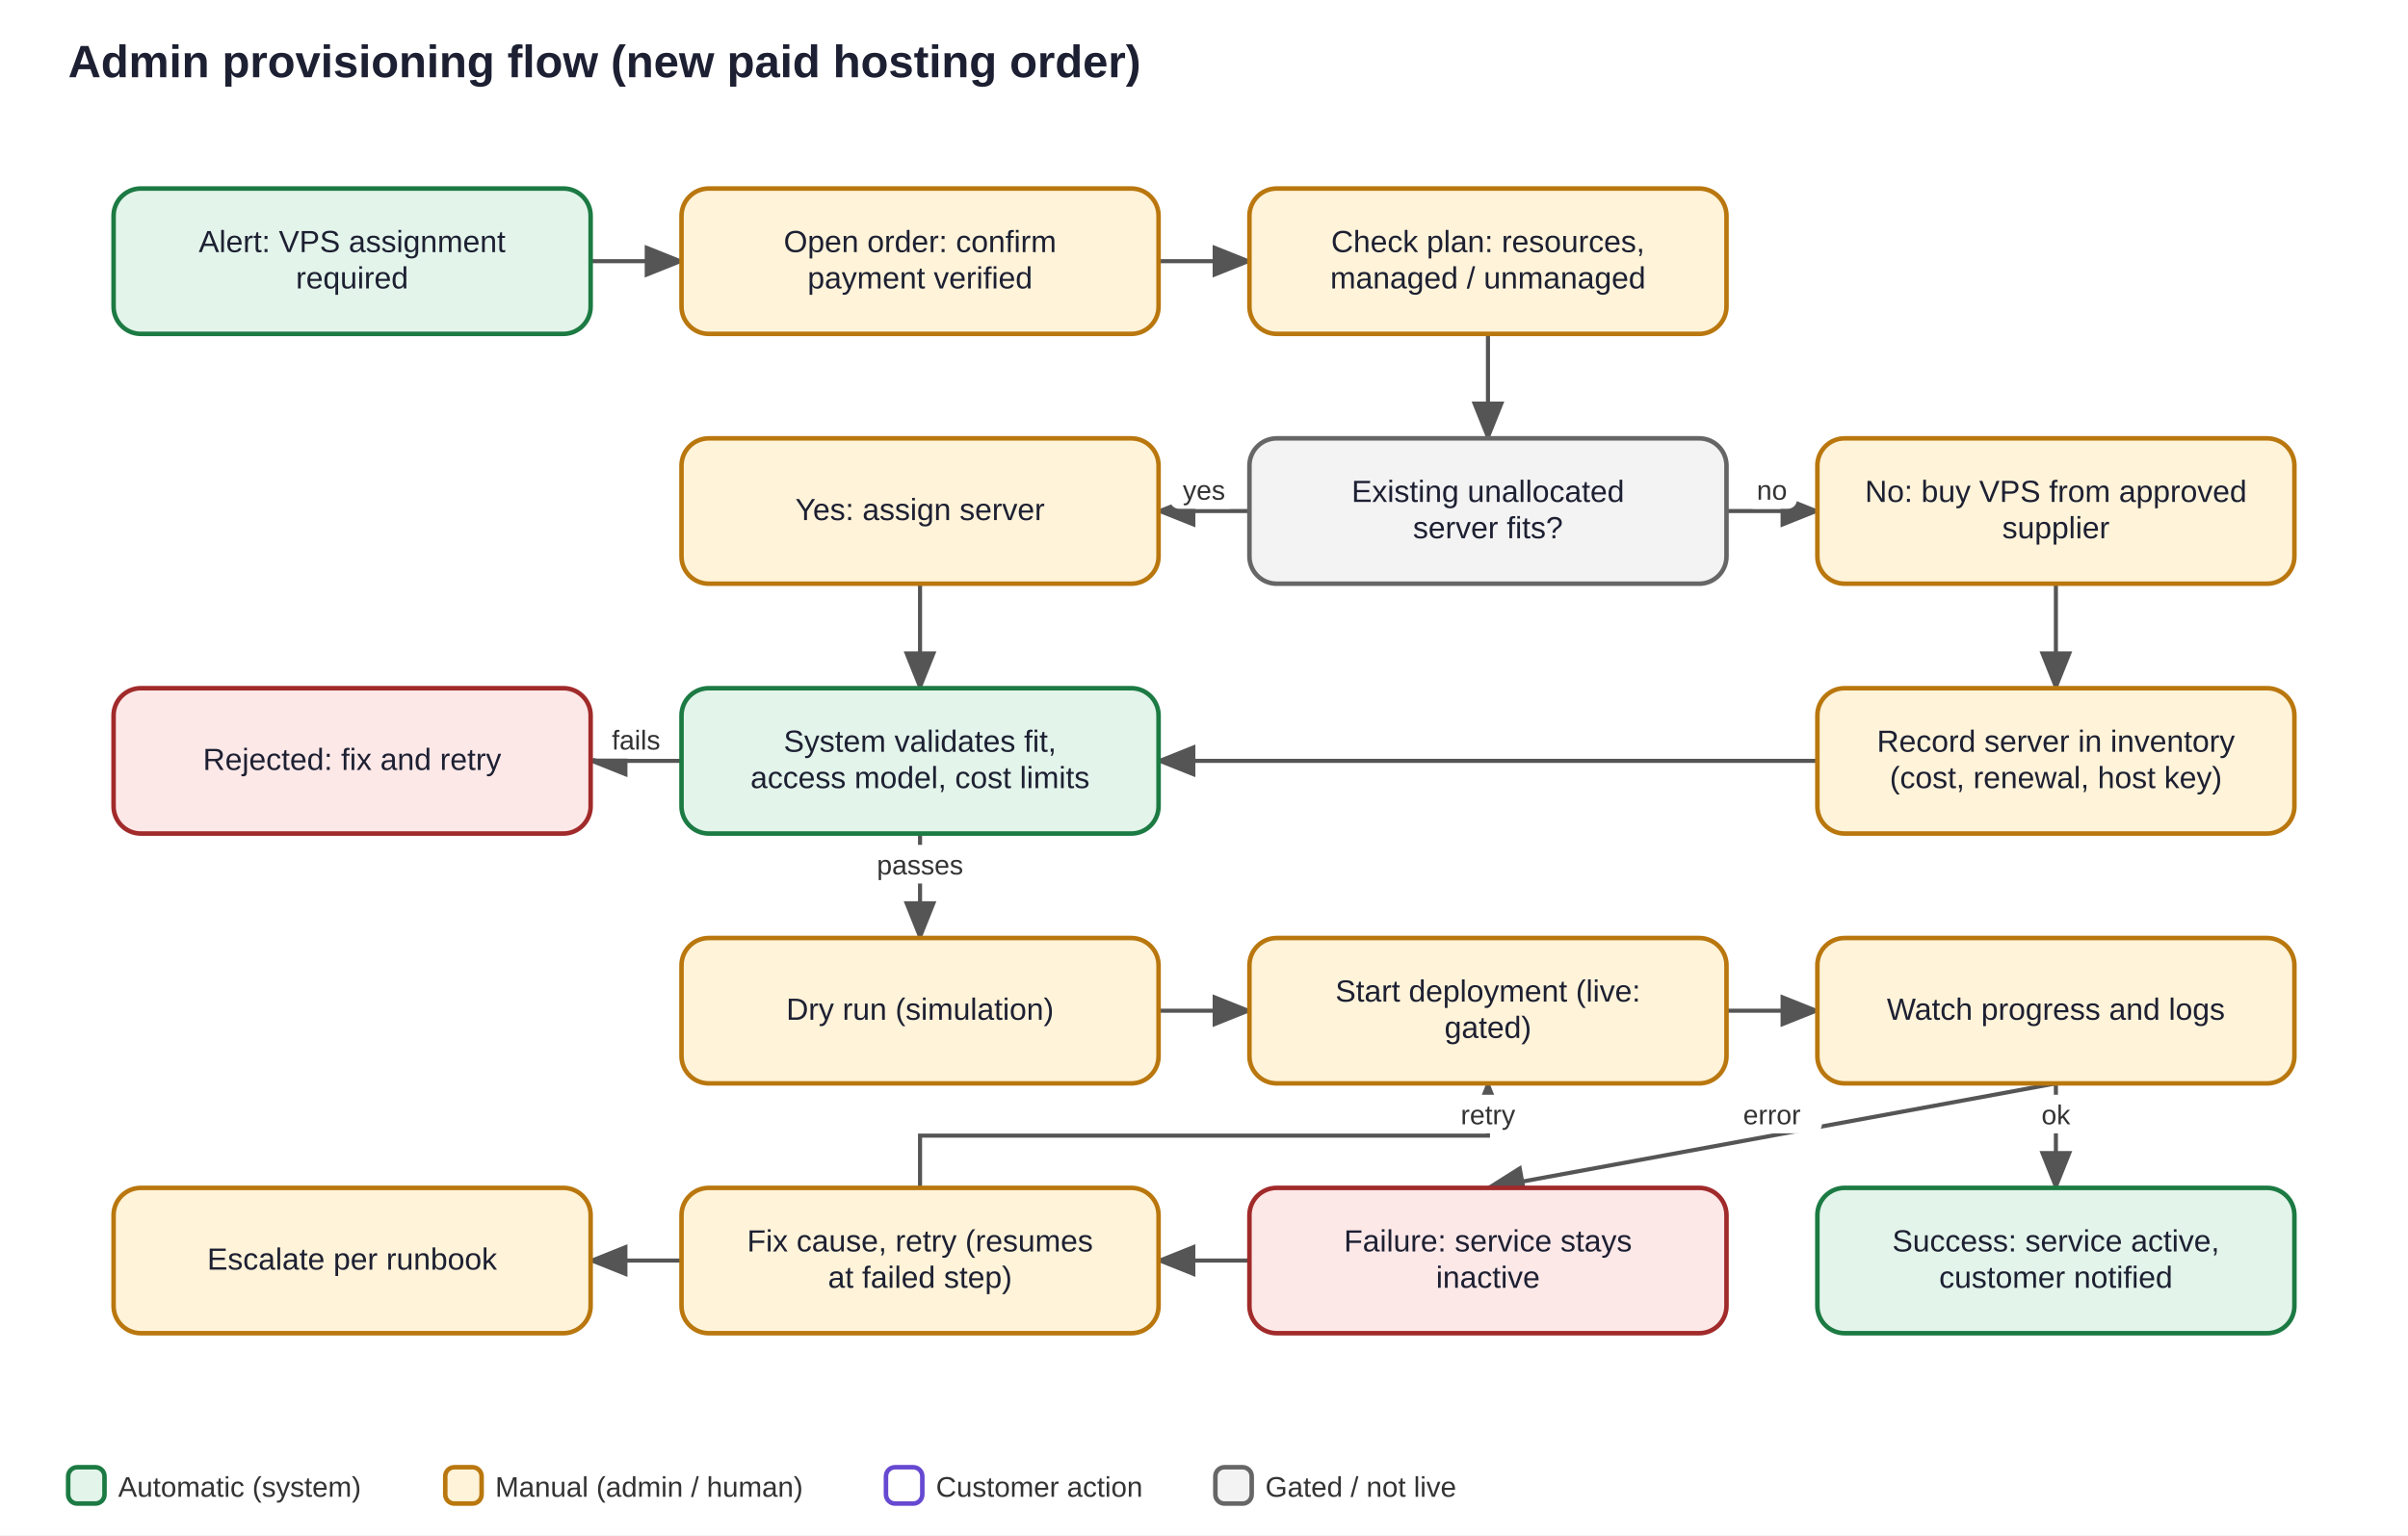
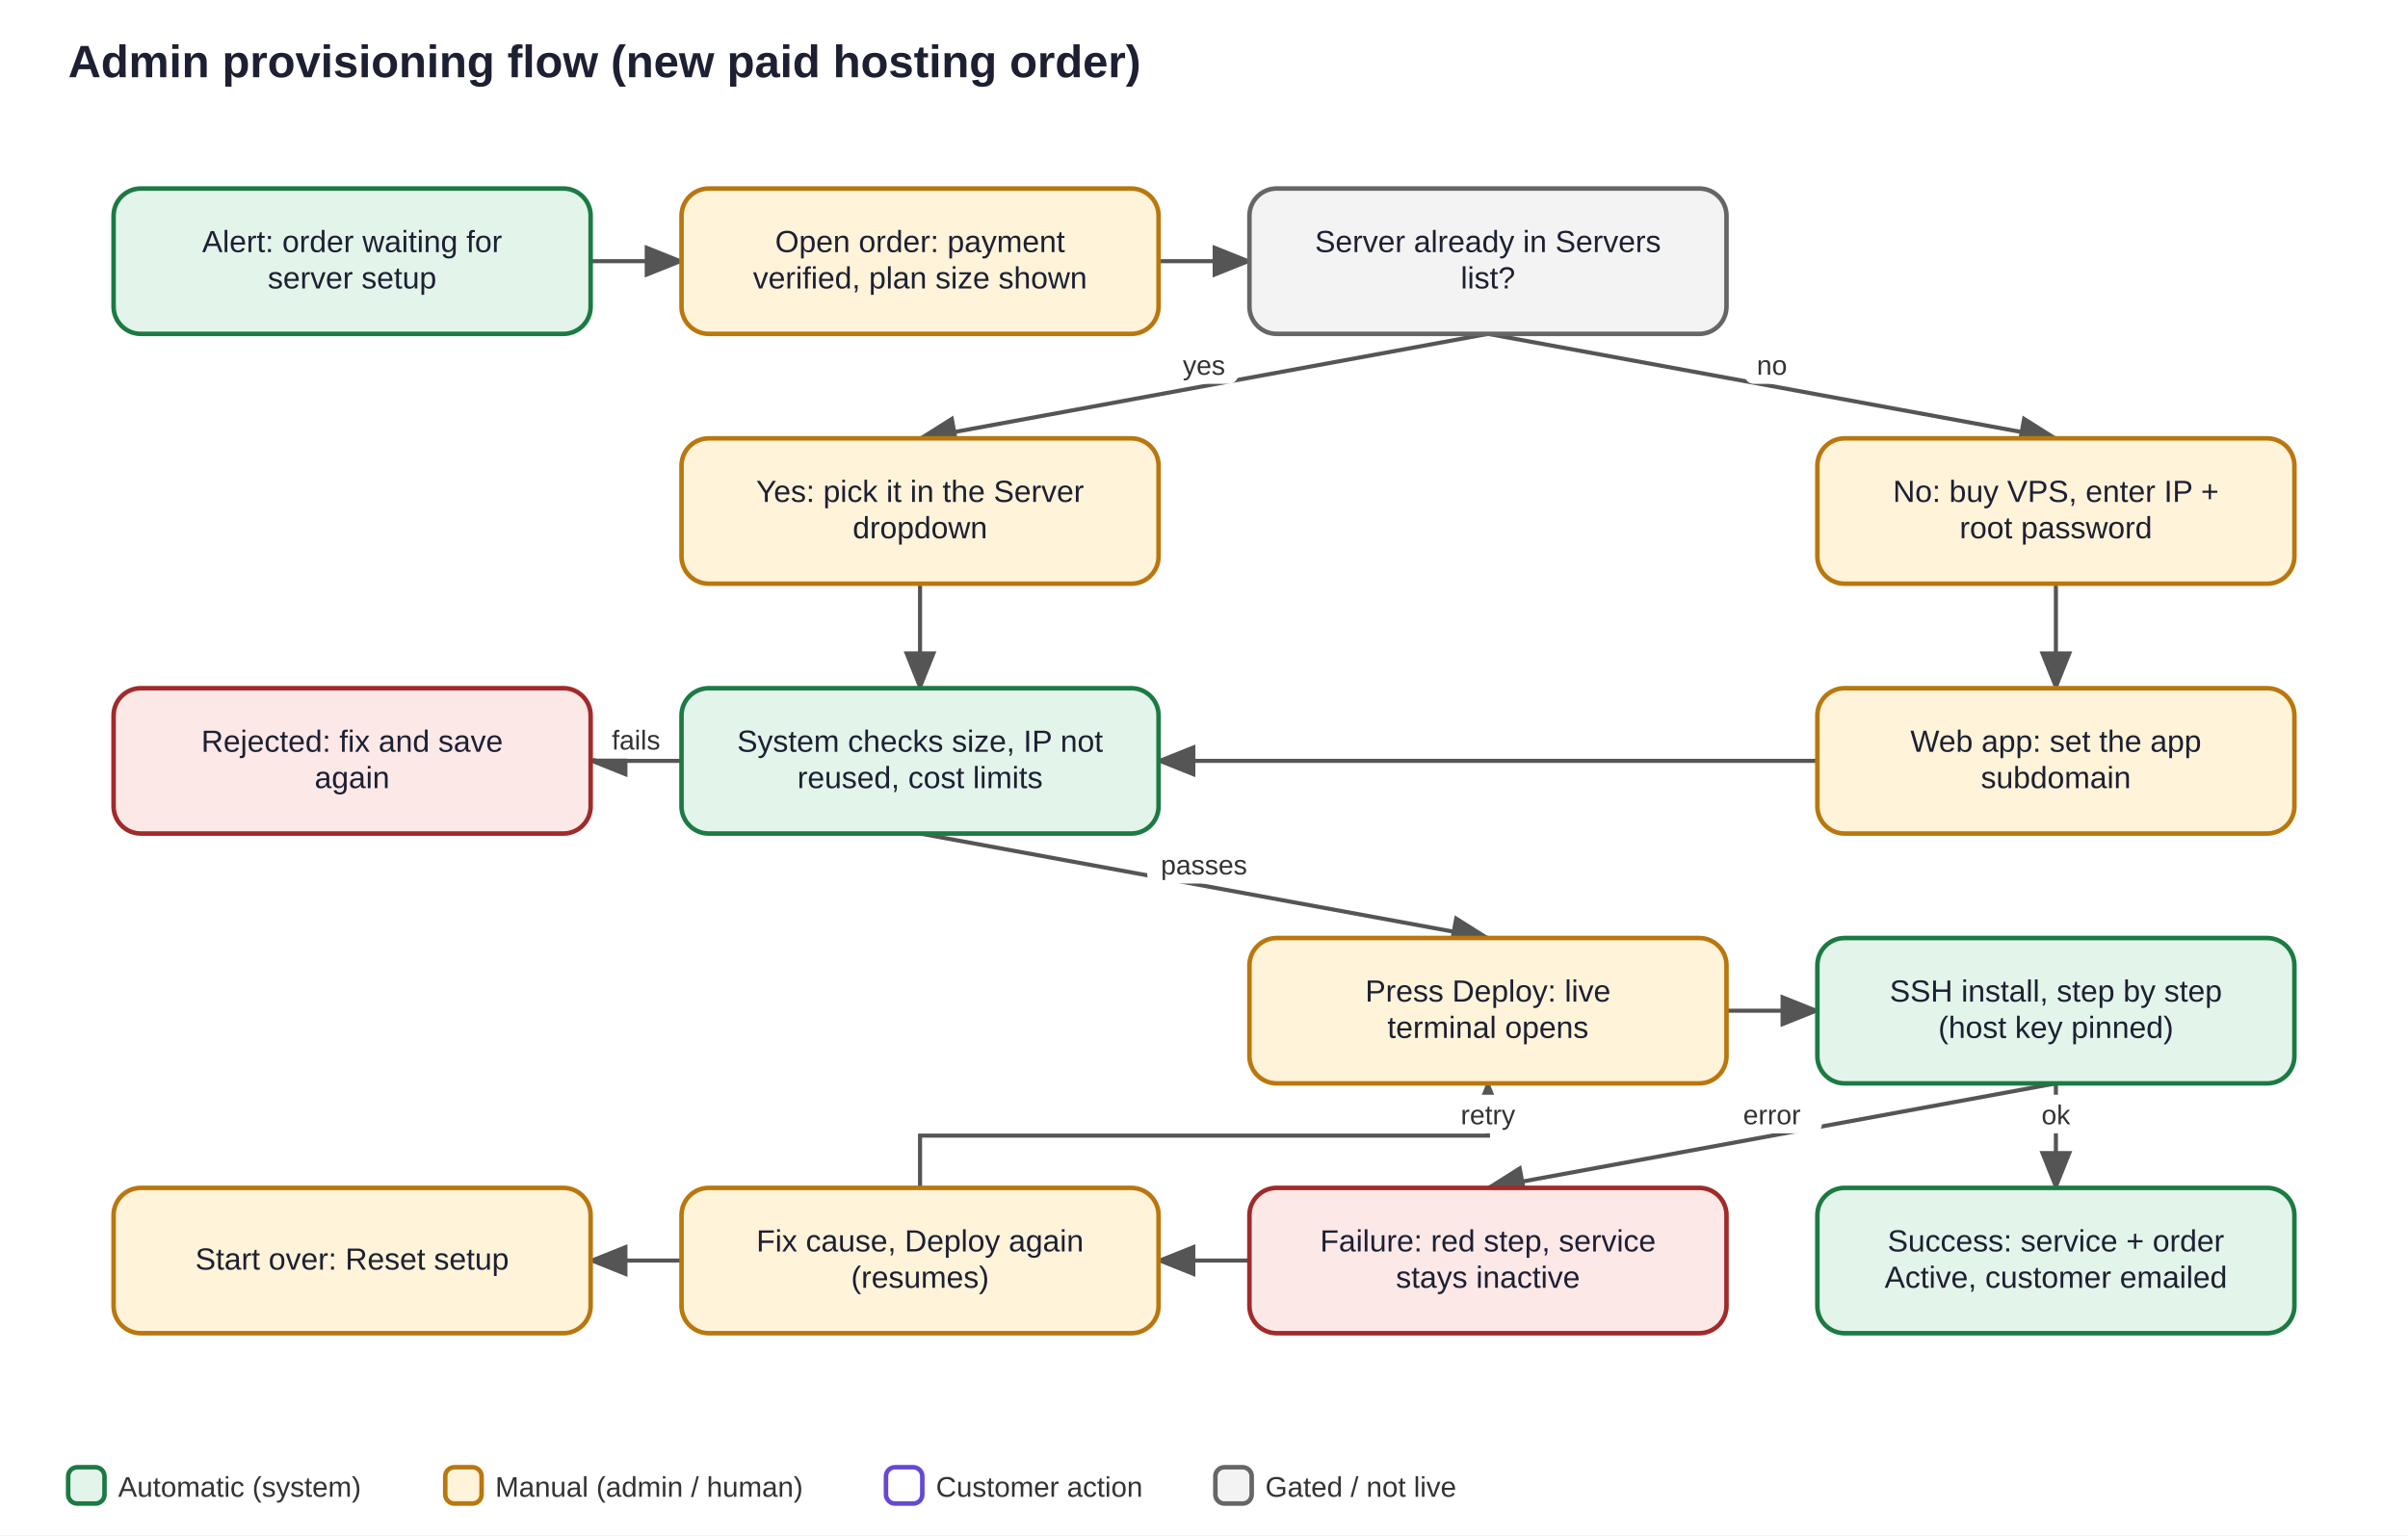
<svg xmlns="http://www.w3.org/2000/svg" viewBox="0 0 1060 676" width="1060" height="676" font-family="Segoe UI, Arial, sans-serif">
  <defs>
    <marker id="a" markerWidth="10" markerHeight="8" refX="9" refY="4" orient="auto">
      <path d="M0,0 L10,4 L0,8 z" fill="#555" />
    </marker>
  </defs>
  <rect width="1060" height="676" fill="#ffffff" />
  <text x="30" y="34" font-size="20" font-weight="700" fill="#1d2032">Admin provisioning flow (new paid hosting order)</text>
  <path d="M260,115 L300,115" fill="none" stroke="#555" stroke-width="1.8" marker-end="url(#a)" />
  <path d="M510,115 L550,115" fill="none" stroke="#555" stroke-width="1.8" marker-end="url(#a)" />
-   <path d="M655,147 L655,193" fill="none" stroke="#555" stroke-width="1.8" marker-end="url(#a)" />
-   <path d="M550,225 L510,225" fill="none" stroke="#555" stroke-width="1.8" marker-end="url(#a)" />
-   <rect x="515" y="207" width="30" height="17" rx="4" fill="#fff" />
-   <text x="530" y="220" font-size="12" text-anchor="middle" fill="#333">yes</text>
-   <path d="M760,225 L800,225" fill="none" stroke="#555" stroke-width="1.8" marker-end="url(#a)" />
-   <rect x="768" y="207" width="23" height="17" rx="4" fill="#fff" />
-   <text x="780" y="220" font-size="12" text-anchor="middle" fill="#333">no</text>
+   <path d="M655,147 L405,193" fill="none" stroke="#555" stroke-width="1.8" marker-end="url(#a)" />
+   <rect x="515" y="152" width="30" height="17" rx="4" fill="#fff" />
+   <text x="530" y="165" font-size="12" text-anchor="middle" fill="#333">yes</text>
+   <path d="M655,147 L905,193" fill="none" stroke="#555" stroke-width="1.8" marker-end="url(#a)" />
+   <rect x="768" y="152" width="23" height="17" rx="4" fill="#fff" />
+   <text x="780" y="165" font-size="12" text-anchor="middle" fill="#333">no</text>
  <path d="M905,257 L905,303" fill="none" stroke="#555" stroke-width="1.8" marker-end="url(#a)" />
+   <path d="M405,257 L405,303" fill="none" stroke="#555" stroke-width="1.8" marker-end="url(#a)" />
  <path d="M800,335 L510,335" fill="none" stroke="#555" stroke-width="1.8" marker-end="url(#a)" />
-   <path d="M405,257 L405,303" fill="none" stroke="#555" stroke-width="1.8" marker-end="url(#a)" />
  <path d="M300,335 L260,335" fill="none" stroke="#555" stroke-width="1.8" marker-end="url(#a)" />
  <rect x="259" y="317" width="43" height="17" rx="4" fill="#fff" />
  <text x="280" y="330" font-size="12" text-anchor="middle" fill="#333">fails</text>
-   <path d="M405,367 L405,413" fill="none" stroke="#555" stroke-width="1.8" marker-end="url(#a)" />
-   <rect x="380" y="372" width="50" height="17" rx="4" fill="#fff" />
-   <text x="405" y="385" font-size="12" text-anchor="middle" fill="#333">passes</text>
-   <path d="M510,445 L550,445" fill="none" stroke="#555" stroke-width="1.8" marker-end="url(#a)" />
+   <path d="M405,367 L655,413" fill="none" stroke="#555" stroke-width="1.8" marker-end="url(#a)" />
+   <rect x="505" y="372" width="50" height="17" rx="4" fill="#fff" />
+   <text x="530" y="385" font-size="12" text-anchor="middle" fill="#333">passes</text>
  <path d="M760,445 L800,445" fill="none" stroke="#555" stroke-width="1.8" marker-end="url(#a)" />
  <path d="M905,477 L905,523" fill="none" stroke="#555" stroke-width="1.8" marker-end="url(#a)" />
  <rect x="893" y="482" width="23" height="17" rx="4" fill="#fff" />
  <text x="905" y="495" font-size="12" text-anchor="middle" fill="#333">ok</text>
  <path d="M905,477 L655,523" fill="none" stroke="#555" stroke-width="1.8" marker-end="url(#a)" />
  <rect x="759" y="482" width="43" height="17" rx="4" fill="#fff" />
  <text x="780" y="495" font-size="12" text-anchor="middle" fill="#333">error</text>
  <path d="M550,555 L510,555" fill="none" stroke="#555" stroke-width="1.8" marker-end="url(#a)" />
  <path d="M405,523 L405,500 L655,500 L655,477" fill="none" stroke="#555" stroke-width="1.8" marker-end="url(#a)" />
  <rect x="634" y="482" width="43" height="17" rx="4" fill="#fff" />
  <text x="655" y="495" font-size="12" text-anchor="middle" fill="#333">retry</text>
  <path d="M300,555 L260,555" fill="none" stroke="#555" stroke-width="1.8" marker-end="url(#a)" />
  <rect x="50" y="83" width="210" height="64" rx="12" fill="#e3f4ea" stroke="#1c7a43" stroke-width="2" />
-   <text x="155" y="111" font-size="13.5" text-anchor="middle" fill="#1d2032">Alert: VPS assignment</text>
-   <text x="155" y="127" font-size="13.5" text-anchor="middle" fill="#1d2032">required</text>
+   <text x="155" y="111" font-size="13.5" text-anchor="middle" fill="#1d2032">Alert: order waiting for</text>
+   <text x="155" y="127" font-size="13.5" text-anchor="middle" fill="#1d2032">server setup</text>
  <rect x="300" y="83" width="210" height="64" rx="12" fill="#fff3d9" stroke="#b9770e" stroke-width="2" />
-   <text x="405" y="111" font-size="13.5" text-anchor="middle" fill="#1d2032">Open order: confirm</text>
-   <text x="405" y="127" font-size="13.5" text-anchor="middle" fill="#1d2032">payment verified</text>
-   <rect x="550" y="83" width="210" height="64" rx="12" fill="#fff3d9" stroke="#b9770e" stroke-width="2" />
-   <text x="655" y="111" font-size="13.5" text-anchor="middle" fill="#1d2032">Check plan: resources,</text>
-   <text x="655" y="127" font-size="13.5" text-anchor="middle" fill="#1d2032">managed / unmanaged</text>
-   <rect x="550" y="193" width="210" height="64" rx="12" fill="#f3f3f3" stroke="#666666" stroke-width="2" />
-   <text x="655" y="221" font-size="13.5" text-anchor="middle" fill="#1d2032">Existing unallocated</text>
-   <text x="655" y="237" font-size="13.5" text-anchor="middle" fill="#1d2032">server fits?</text>
+   <text x="405" y="111" font-size="13.5" text-anchor="middle" fill="#1d2032">Open order: payment</text>
+   <text x="405" y="127" font-size="13.5" text-anchor="middle" fill="#1d2032">verified, plan size shown</text>
+   <rect x="550" y="83" width="210" height="64" rx="12" fill="#f3f3f3" stroke="#666666" stroke-width="2" />
+   <text x="655" y="111" font-size="13.5" text-anchor="middle" fill="#1d2032">Server already in Servers</text>
+   <text x="655" y="127" font-size="13.5" text-anchor="middle" fill="#1d2032">list?</text>
  <rect x="300" y="193" width="210" height="64" rx="12" fill="#fff3d9" stroke="#b9770e" stroke-width="2" />
-   <text x="405" y="229" font-size="13.5" text-anchor="middle" fill="#1d2032">Yes: assign server</text>
+   <text x="405" y="221" font-size="13.5" text-anchor="middle" fill="#1d2032">Yes: pick it in the Server</text>
+   <text x="405" y="237" font-size="13.5" text-anchor="middle" fill="#1d2032">dropdown</text>
  <rect x="800" y="193" width="210" height="64" rx="12" fill="#fff3d9" stroke="#b9770e" stroke-width="2" />
-   <text x="905" y="221" font-size="13.5" text-anchor="middle" fill="#1d2032">No: buy VPS from approved</text>
-   <text x="905" y="237" font-size="13.5" text-anchor="middle" fill="#1d2032">supplier</text>
+   <text x="905" y="221" font-size="13.5" text-anchor="middle" fill="#1d2032">No: buy VPS, enter IP +</text>
+   <text x="905" y="237" font-size="13.5" text-anchor="middle" fill="#1d2032">root password</text>
  <rect x="800" y="303" width="210" height="64" rx="12" fill="#fff3d9" stroke="#b9770e" stroke-width="2" />
-   <text x="905" y="331" font-size="13.5" text-anchor="middle" fill="#1d2032">Record server in inventory</text>
-   <text x="905" y="347" font-size="13.5" text-anchor="middle" fill="#1d2032">(cost, renewal, host key)</text>
+   <text x="905" y="331" font-size="13.5" text-anchor="middle" fill="#1d2032">Web app: set the app</text>
+   <text x="905" y="347" font-size="13.5" text-anchor="middle" fill="#1d2032">subdomain</text>
  <rect x="300" y="303" width="210" height="64" rx="12" fill="#e3f4ea" stroke="#1c7a43" stroke-width="2" />
-   <text x="405" y="331" font-size="13.5" text-anchor="middle" fill="#1d2032">System validates fit,</text>
-   <text x="405" y="347" font-size="13.5" text-anchor="middle" fill="#1d2032">access model, cost limits</text>
+   <text x="405" y="331" font-size="13.5" text-anchor="middle" fill="#1d2032">System checks size, IP not</text>
+   <text x="405" y="347" font-size="13.5" text-anchor="middle" fill="#1d2032">reused, cost limits</text>
  <rect x="50" y="303" width="210" height="64" rx="12" fill="#fde8e8" stroke="#a12a2a" stroke-width="2" />
-   <text x="155" y="339" font-size="13.5" text-anchor="middle" fill="#1d2032">Rejected: fix and retry</text>
-   <rect x="300" y="413" width="210" height="64" rx="12" fill="#fff3d9" stroke="#b9770e" stroke-width="2" />
-   <text x="405" y="449" font-size="13.5" text-anchor="middle" fill="#1d2032">Dry run (simulation)</text>
+   <text x="155" y="331" font-size="13.5" text-anchor="middle" fill="#1d2032">Rejected: fix and save</text>
+   <text x="155" y="347" font-size="13.5" text-anchor="middle" fill="#1d2032">again</text>
  <rect x="550" y="413" width="210" height="64" rx="12" fill="#fff3d9" stroke="#b9770e" stroke-width="2" />
-   <text x="655" y="441" font-size="13.5" text-anchor="middle" fill="#1d2032">Start deployment (live:</text>
-   <text x="655" y="457" font-size="13.5" text-anchor="middle" fill="#1d2032">gated)</text>
-   <rect x="800" y="413" width="210" height="64" rx="12" fill="#fff3d9" stroke="#b9770e" stroke-width="2" />
-   <text x="905" y="449" font-size="13.5" text-anchor="middle" fill="#1d2032">Watch progress and logs</text>
+   <text x="655" y="441" font-size="13.5" text-anchor="middle" fill="#1d2032">Press Deploy: live</text>
+   <text x="655" y="457" font-size="13.5" text-anchor="middle" fill="#1d2032">terminal opens</text>
+   <rect x="800" y="413" width="210" height="64" rx="12" fill="#e3f4ea" stroke="#1c7a43" stroke-width="2" />
+   <text x="905" y="441" font-size="13.5" text-anchor="middle" fill="#1d2032">SSH install, step by step</text>
+   <text x="905" y="457" font-size="13.5" text-anchor="middle" fill="#1d2032">(host key pinned)</text>
  <rect x="800" y="523" width="210" height="64" rx="12" fill="#e3f4ea" stroke="#1c7a43" stroke-width="2" />
-   <text x="905" y="551" font-size="13.5" text-anchor="middle" fill="#1d2032">Success: service active,</text>
-   <text x="905" y="567" font-size="13.5" text-anchor="middle" fill="#1d2032">customer notified</text>
+   <text x="905" y="551" font-size="13.5" text-anchor="middle" fill="#1d2032">Success: service + order</text>
+   <text x="905" y="567" font-size="13.5" text-anchor="middle" fill="#1d2032">Active, customer emailed</text>
  <rect x="550" y="523" width="210" height="64" rx="12" fill="#fde8e8" stroke="#a12a2a" stroke-width="2" />
-   <text x="655" y="551" font-size="13.5" text-anchor="middle" fill="#1d2032">Failure: service stays</text>
-   <text x="655" y="567" font-size="13.5" text-anchor="middle" fill="#1d2032">inactive</text>
+   <text x="655" y="551" font-size="13.5" text-anchor="middle" fill="#1d2032">Failure: red step, service</text>
+   <text x="655" y="567" font-size="13.5" text-anchor="middle" fill="#1d2032">stays inactive</text>
  <rect x="300" y="523" width="210" height="64" rx="12" fill="#fff3d9" stroke="#b9770e" stroke-width="2" />
-   <text x="405" y="551" font-size="13.5" text-anchor="middle" fill="#1d2032">Fix cause, retry (resumes</text>
-   <text x="405" y="567" font-size="13.5" text-anchor="middle" fill="#1d2032">at failed step)</text>
+   <text x="405" y="551" font-size="13.5" text-anchor="middle" fill="#1d2032">Fix cause, Deploy again</text>
+   <text x="405" y="567" font-size="13.5" text-anchor="middle" fill="#1d2032">(resumes)</text>
  <rect x="50" y="523" width="210" height="64" rx="12" fill="#fff3d9" stroke="#b9770e" stroke-width="2" />
-   <text x="155" y="559" font-size="13.5" text-anchor="middle" fill="#1d2032">Escalate per runbook</text>
+   <text x="155" y="559" font-size="13.5" text-anchor="middle" fill="#1d2032">Start over: Reset setup</text>
  <rect x="30" y="646" width="16" height="16" rx="4" fill="#e3f4ea" stroke="#1c7a43" stroke-width="2" />
  <text x="52" y="659" font-size="12.5" fill="#333">Automatic (system)</text>
  <rect x="196" y="646" width="16" height="16" rx="4" fill="#fff3d9" stroke="#b9770e" stroke-width="2" />
  <text x="218" y="659" font-size="12.5" fill="#333">Manual (admin / human)</text>
  <rect x="390" y="646" width="16" height="16" rx="4" fill="#ffffff" stroke="#6649d1" stroke-width="2" />
  <text x="412" y="659" font-size="12.5" fill="#333">Customer action</text>
  <rect x="535" y="646" width="16" height="16" rx="4" fill="#f3f3f3" stroke="#666666" stroke-width="2" />
  <text x="557" y="659" font-size="12.5" fill="#333">Gated / not live</text>
</svg>
